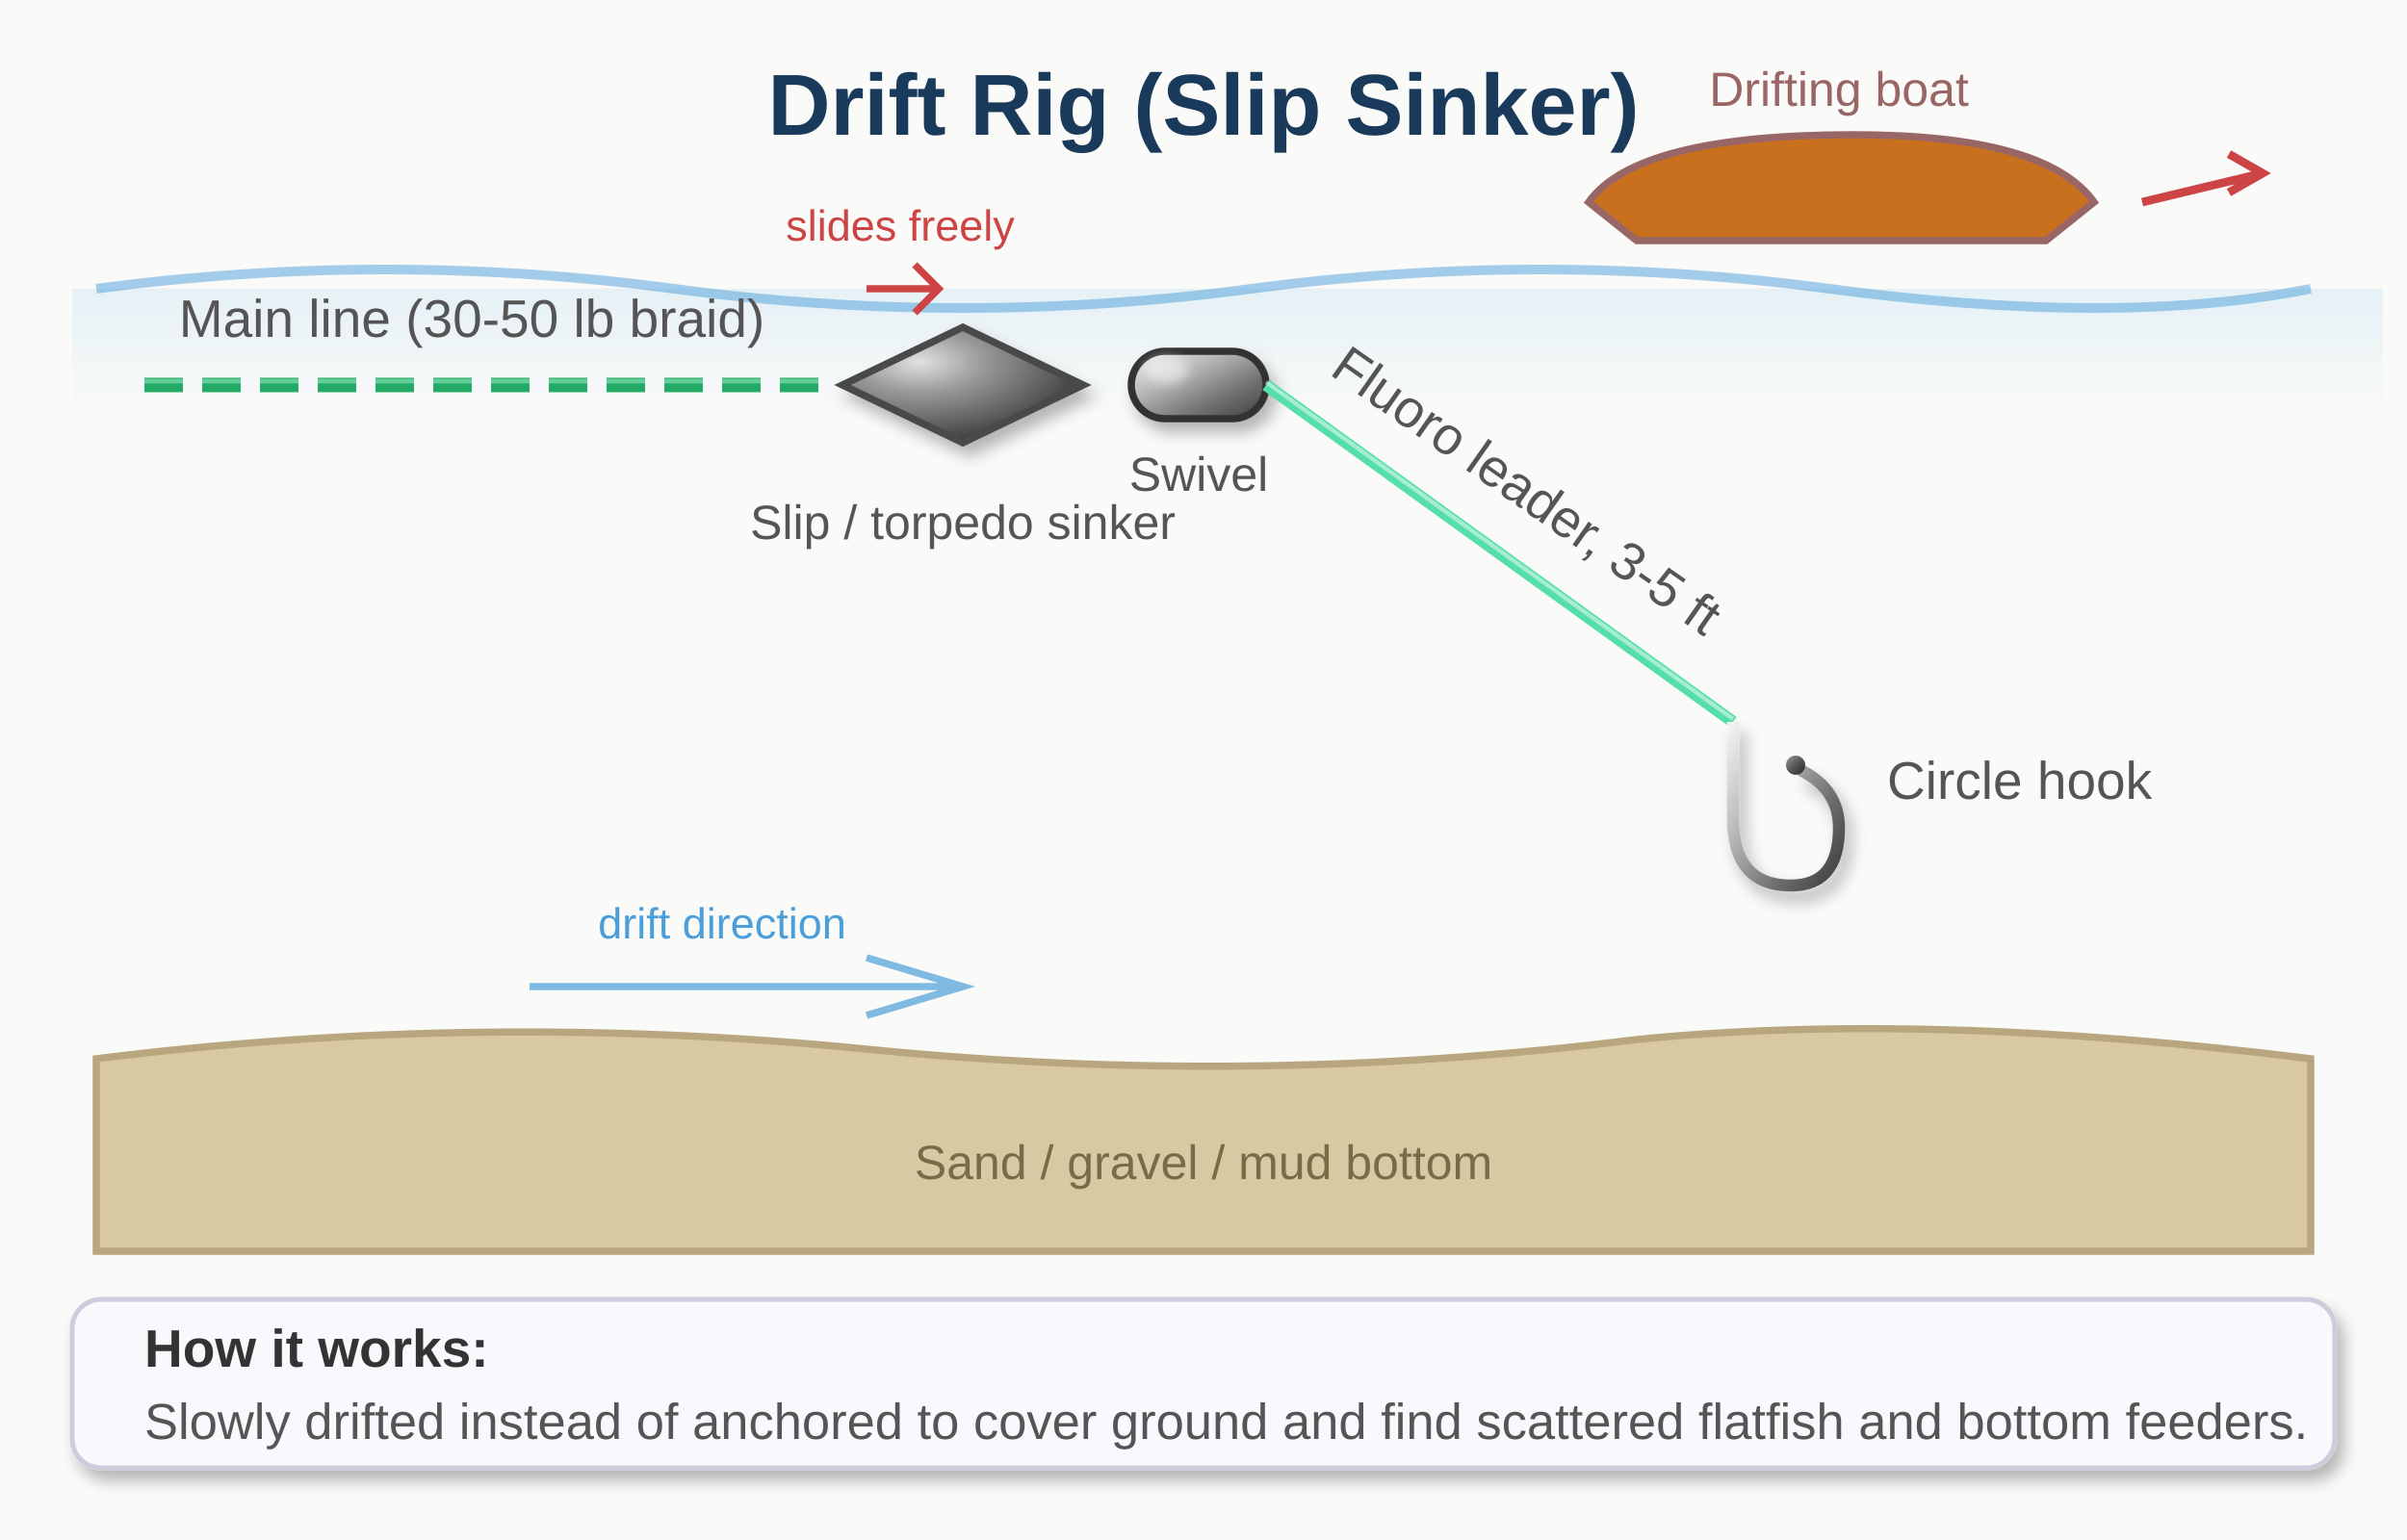
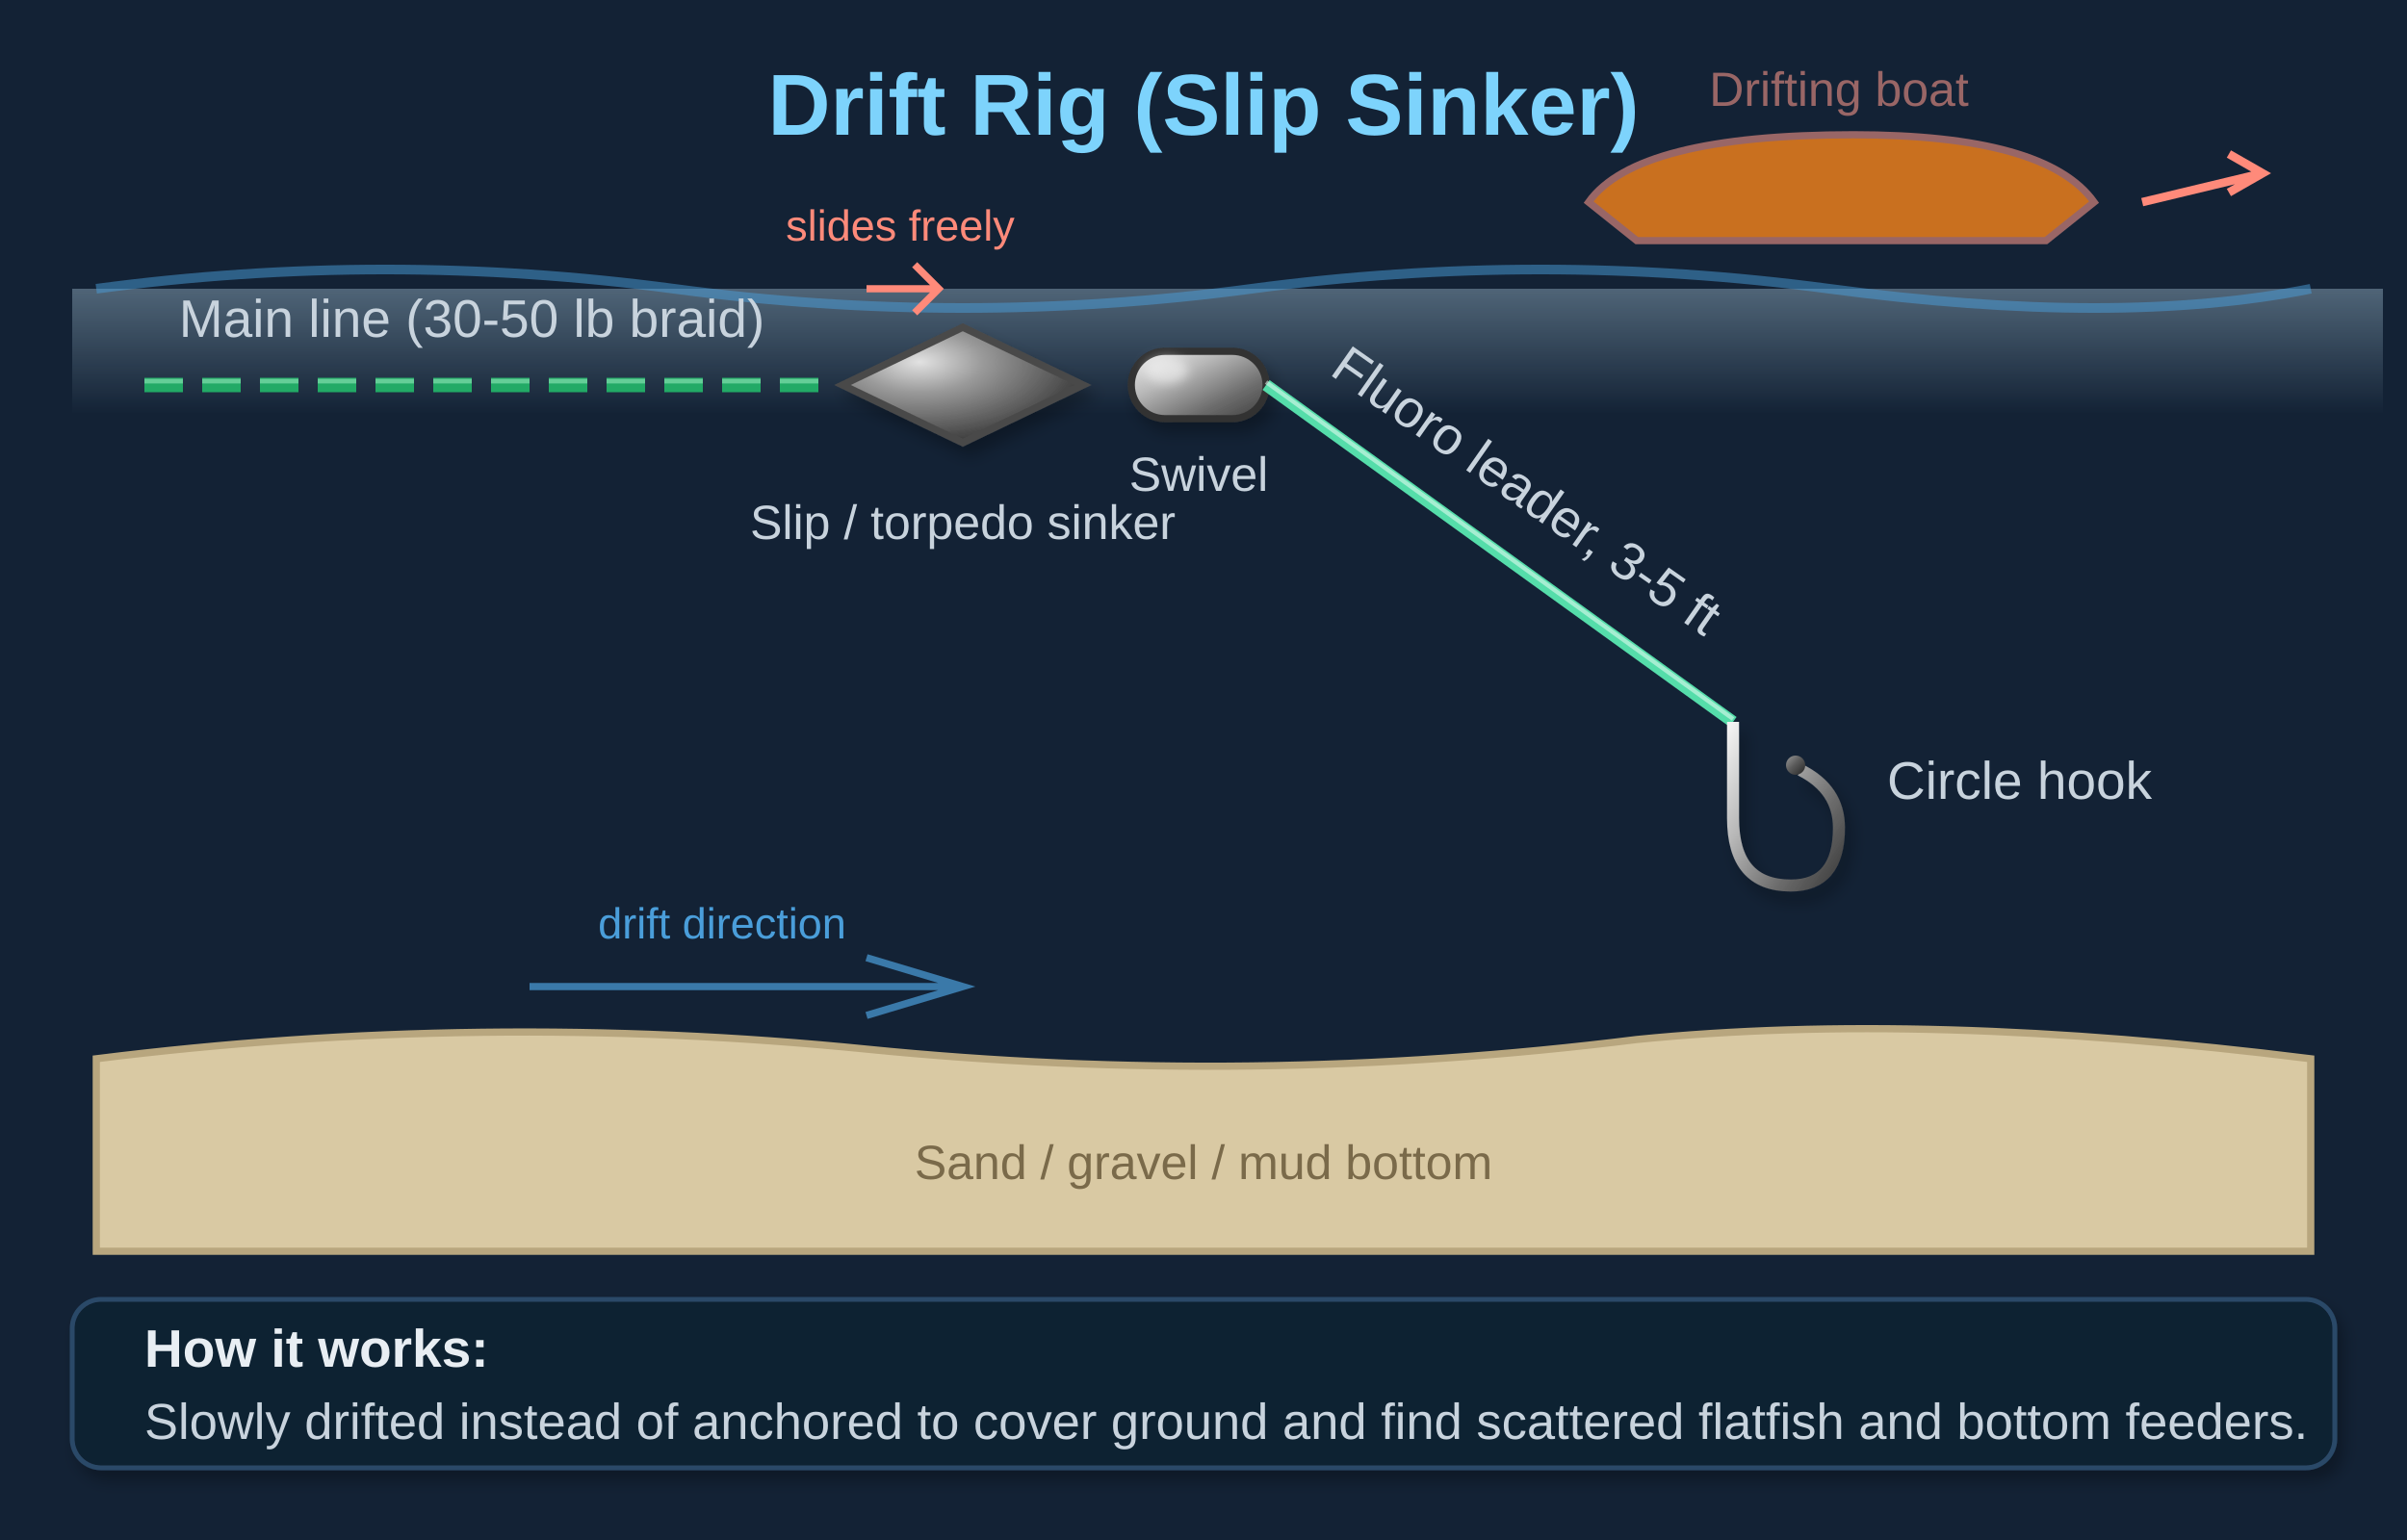
<svg xmlns="http://www.w3.org/2000/svg" viewBox="0 0 500 320" font-family="Arial, sans-serif">
-   <rect x="0" y="0" width="500" height="320" fill="#FAFAF8" />
+   <rect x="0" y="0" width="500" height="320" fill="#132235" />
  <defs>
    <linearGradient id="waterTint" x1="0" y1="0" x2="0" y2="1">
      <stop offset="0%" stop-color="#bfe0f2" stop-opacity="0.35" />
      <stop offset="100%" stop-color="#bfe0f2" stop-opacity="0" />
    </linearGradient>
  </defs>
  <defs>
    <radialGradient id="baitGrad" cx="35%" cy="30%" r="75%">
      <stop offset="0%" stop-color="#ffe4c4" />
      <stop offset="45%" stop-color="#e8b48a" />
      <stop offset="100%" stop-color="#b5794a" />
    </radialGradient>
    <filter id="glossBlur" x="-60%" y="-60%" width="220%" height="220%">
      <feGaussianBlur stdDeviation="1.1" />
    </filter>
  </defs>
  <defs>
    <linearGradient id="steelGrad" x1="0%" y1="0%" x2="100%" y2="100%">
      <stop offset="0%" stop-color="#f2f2f2" />
      <stop offset="35%" stop-color="#b8b8b8" />
      <stop offset="70%" stop-color="#6e6e6e" />
      <stop offset="100%" stop-color="#3d3d3d" />
    </linearGradient>
    <linearGradient id="steelGradDark" x1="0%" y1="0%" x2="100%" y2="100%">
      <stop offset="0%" stop-color="#9a9a9a" />
      <stop offset="45%" stop-color="#5c5c5c" />
      <stop offset="100%" stop-color="#242424" />
    </linearGradient>
    <radialGradient id="leadGrad" cx="32%" cy="30%" r="75%">
      <stop offset="0%" stop-color="#e2e2e2" />
      <stop offset="35%" stop-color="#9a9a9a" />
      <stop offset="75%" stop-color="#5c5c5c" />
      <stop offset="100%" stop-color="#333333" />
    </radialGradient>
    <filter id="softShadow" x="-40%" y="-40%" width="180%" height="180%">
      <feDropShadow dx="1.4" dy="2.2" stdDeviation="1.6" flood-color="#000000" flood-opacity="0.28" />
    </filter>
  </defs>
-   <text x="250" y="28" text-anchor="middle" font-size="18" font-weight="bold" fill="#1a3a5c">Drift Rig (Slip Sinker)</text>
+   <text x="250" y="28" text-anchor="middle" font-size="18" font-weight="bold" fill="#7DD3FC">Drift Rig (Slip Sinker)</text>
  <rect x="15" y="60" width="480" height="26" fill="url(#waterTint)" />
  <path d="M20 60 Q80 52 140 60 Q200 68 260 60 Q320 52 380 60 Q440 68 480 60" fill="none" stroke="#4a9eda" stroke-width="2" opacity="0.5" />
  <g transform="translate(330, 30)">
    <path d="M0 12 Q10 -2 55 -2 Q95 -2 105 12 L95 20 L10 20 Z" fill="#c9701f" stroke="#966" stroke-width="1.5" />
-     <path d="M115 12 L140 6 M133 2 L140 6 L133 10" fill="none" stroke="#c44" stroke-width="1.75" />
+     <path d="M115 12 L140 6 M133 2 L140 6 L133 10" fill="none" stroke="#ff8a7a" stroke-width="1.75" />
    <text x="52" y="-8" text-anchor="middle" font-size="10" fill="#966">Drifting boat</text>
  </g>
  <line x1="30" y1="80" x2="170" y2="80" stroke="#2a6" stroke-width="3" stroke-dasharray="8,4" />
  <line x1="30" y1="79.2" x2="170" y2="79.2" stroke="#8fe6b8" stroke-width="0.96" stroke-dasharray="8,4" opacity="0.6" />
-   <text x="98" y="70" text-anchor="middle" font-size="11" fill="#555">Main line (30-50 lb braid)</text>
+   <text x="98" y="70" text-anchor="middle" font-size="11" fill="#c8d3dd">Main line (30-50 lb braid)</text>
  <path d="M175 80 L200 68 L225 80 L200 92 Z" fill="url(#leadGrad)" stroke="#4a4a4a" stroke-width="1.5" filter="url(#softShadow)" />
-   <text x="200" y="112" text-anchor="middle" font-size="10" fill="#555">Slip / torpedo sinker</text>
-   <path d="M180 60 L195 60 M190 55 L195 60 L190 65" fill="none" stroke="#c44" stroke-width="1.5" />
-   <text x="187" y="50" text-anchor="middle" font-size="9" fill="#c44">slides freely</text>
+   <text x="200" y="112" text-anchor="middle" font-size="10" fill="#c8d3dd">Slip / torpedo sinker</text>
+   <path d="M180 60 L195 60 M190 55 L195 60 L190 65" fill="none" stroke="#ff8a7a" stroke-width="1.5" />
+   <text x="187" y="50" text-anchor="middle" font-size="9" fill="#ff8a7a">slides freely</text>
  <rect x="235" y="73" width="28" height="14" rx="7" fill="url(#steelGrad)" stroke="#333333" stroke-width="1.5" filter="url(#softShadow)" />
  <ellipse cx="242.3" cy="76.9" rx="4.5" ry="2.8" fill="#ffffff" opacity="0.5" filter="url(#glossBlur)" />
-   <text x="249" y="102" text-anchor="middle" font-size="10" fill="#555">Swivel</text>
+   <text x="249" y="102" text-anchor="middle" font-size="10" fill="#c8d3dd">Swivel</text>
  <line x1="263" y1="80" x2="360" y2="150" stroke="#5da" stroke-width="2.5" />
  <line x1="263" y1="79.4" x2="360" y2="149.4" stroke="#e8fbf3" stroke-width="0.85" opacity="0.55" />
-   <text x="315" y="105" text-anchor="middle" font-size="11" fill="#555" transform="rotate(35, 315, 105)">Fluoro leader, 3-5 ft</text>
+   <text x="315" y="105" text-anchor="middle" font-size="11" fill="#c8d3dd" transform="rotate(35, 315, 105)">Fluoro leader, 3-5 ft</text>
  <g transform="translate(352, 150)">
    <path d="M8 0 L8 20 Q8 34 20 34 Q30 34 30 22 Q30 14 22 10" fill="none" stroke="url(#steelGrad)" stroke-width="2.5" filter="url(#softShadow)" />
    <circle cx="21" cy="9" r="2" fill="url(#steelGradDark)" />
-     <text x="40" y="16" font-size="11" fill="#555">Circle hook</text>
+     <text x="40" y="16" font-size="11" fill="#c8d3dd">Circle hook</text>
  </g>
  <path d="M20 220 Q100 210 180 218 Q260 226 340 216 Q400 210 480 220 L480 260 L20 260 Z" fill="#d9c9a3" stroke="#b8a67e" stroke-width="1.5" />
  <text x="250" y="245" text-anchor="middle" font-size="10" fill="#7a6a4a">Sand / gravel / mud bottom</text>
  <path d="M110 205 L200 205 M180 199 L200 205 L180 211" fill="none" stroke="#4a9eda" stroke-width="1.5" opacity="0.7" />
  <text x="150" y="195" text-anchor="middle" font-size="9" fill="#4a9eda">drift direction</text>
-   <rect x="15" y="270" width="470" height="35" rx="6" fill="#f7f9fc" stroke="#ccd" stroke-width="1" filter="url(#softShadow)" />
-   <text x="30" y="284" font-size="11" fill="#333" font-weight="bold">How it works:</text>
-   <text x="30" y="299" font-size="10.5" fill="#555">Slowly drifted instead of anchored to cover ground and find scattered flatfish and bottom feeders.</text>
+   <rect x="15" y="270" width="470" height="35" rx="6" fill="#0f2032" stroke="#2c4a68" stroke-width="1" filter="url(#softShadow)" />
+   <text x="30" y="284" font-size="11" fill="#e8eef3" font-weight="bold">How it works:</text>
+   <text x="30" y="299" font-size="10.5" fill="#c8d3dd">Slowly drifted instead of anchored to cover ground and find scattered flatfish and bottom feeders.</text>
</svg>
